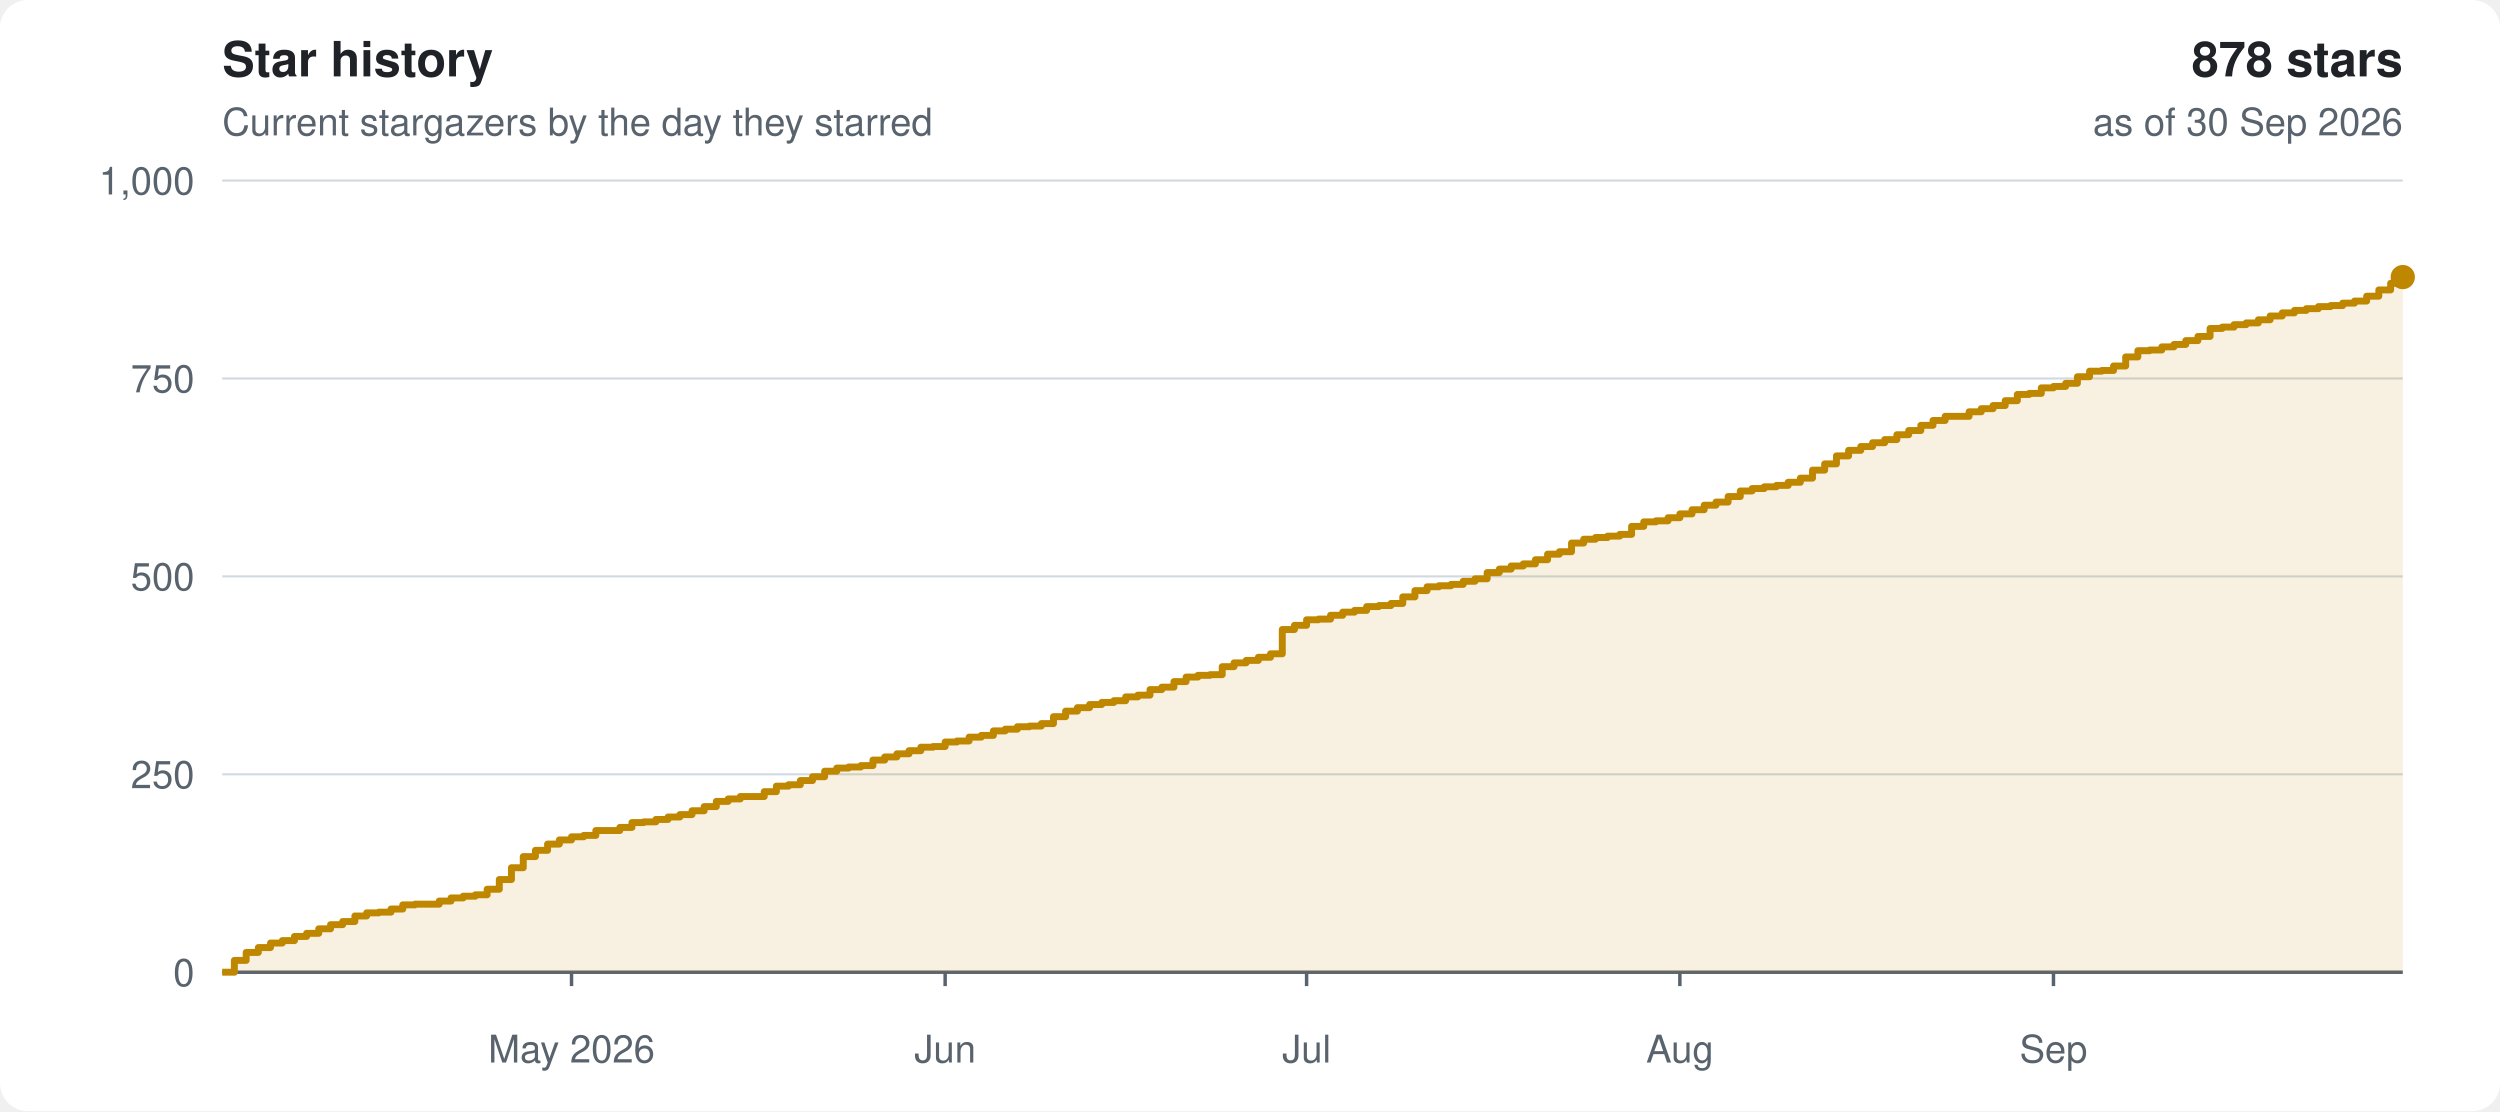
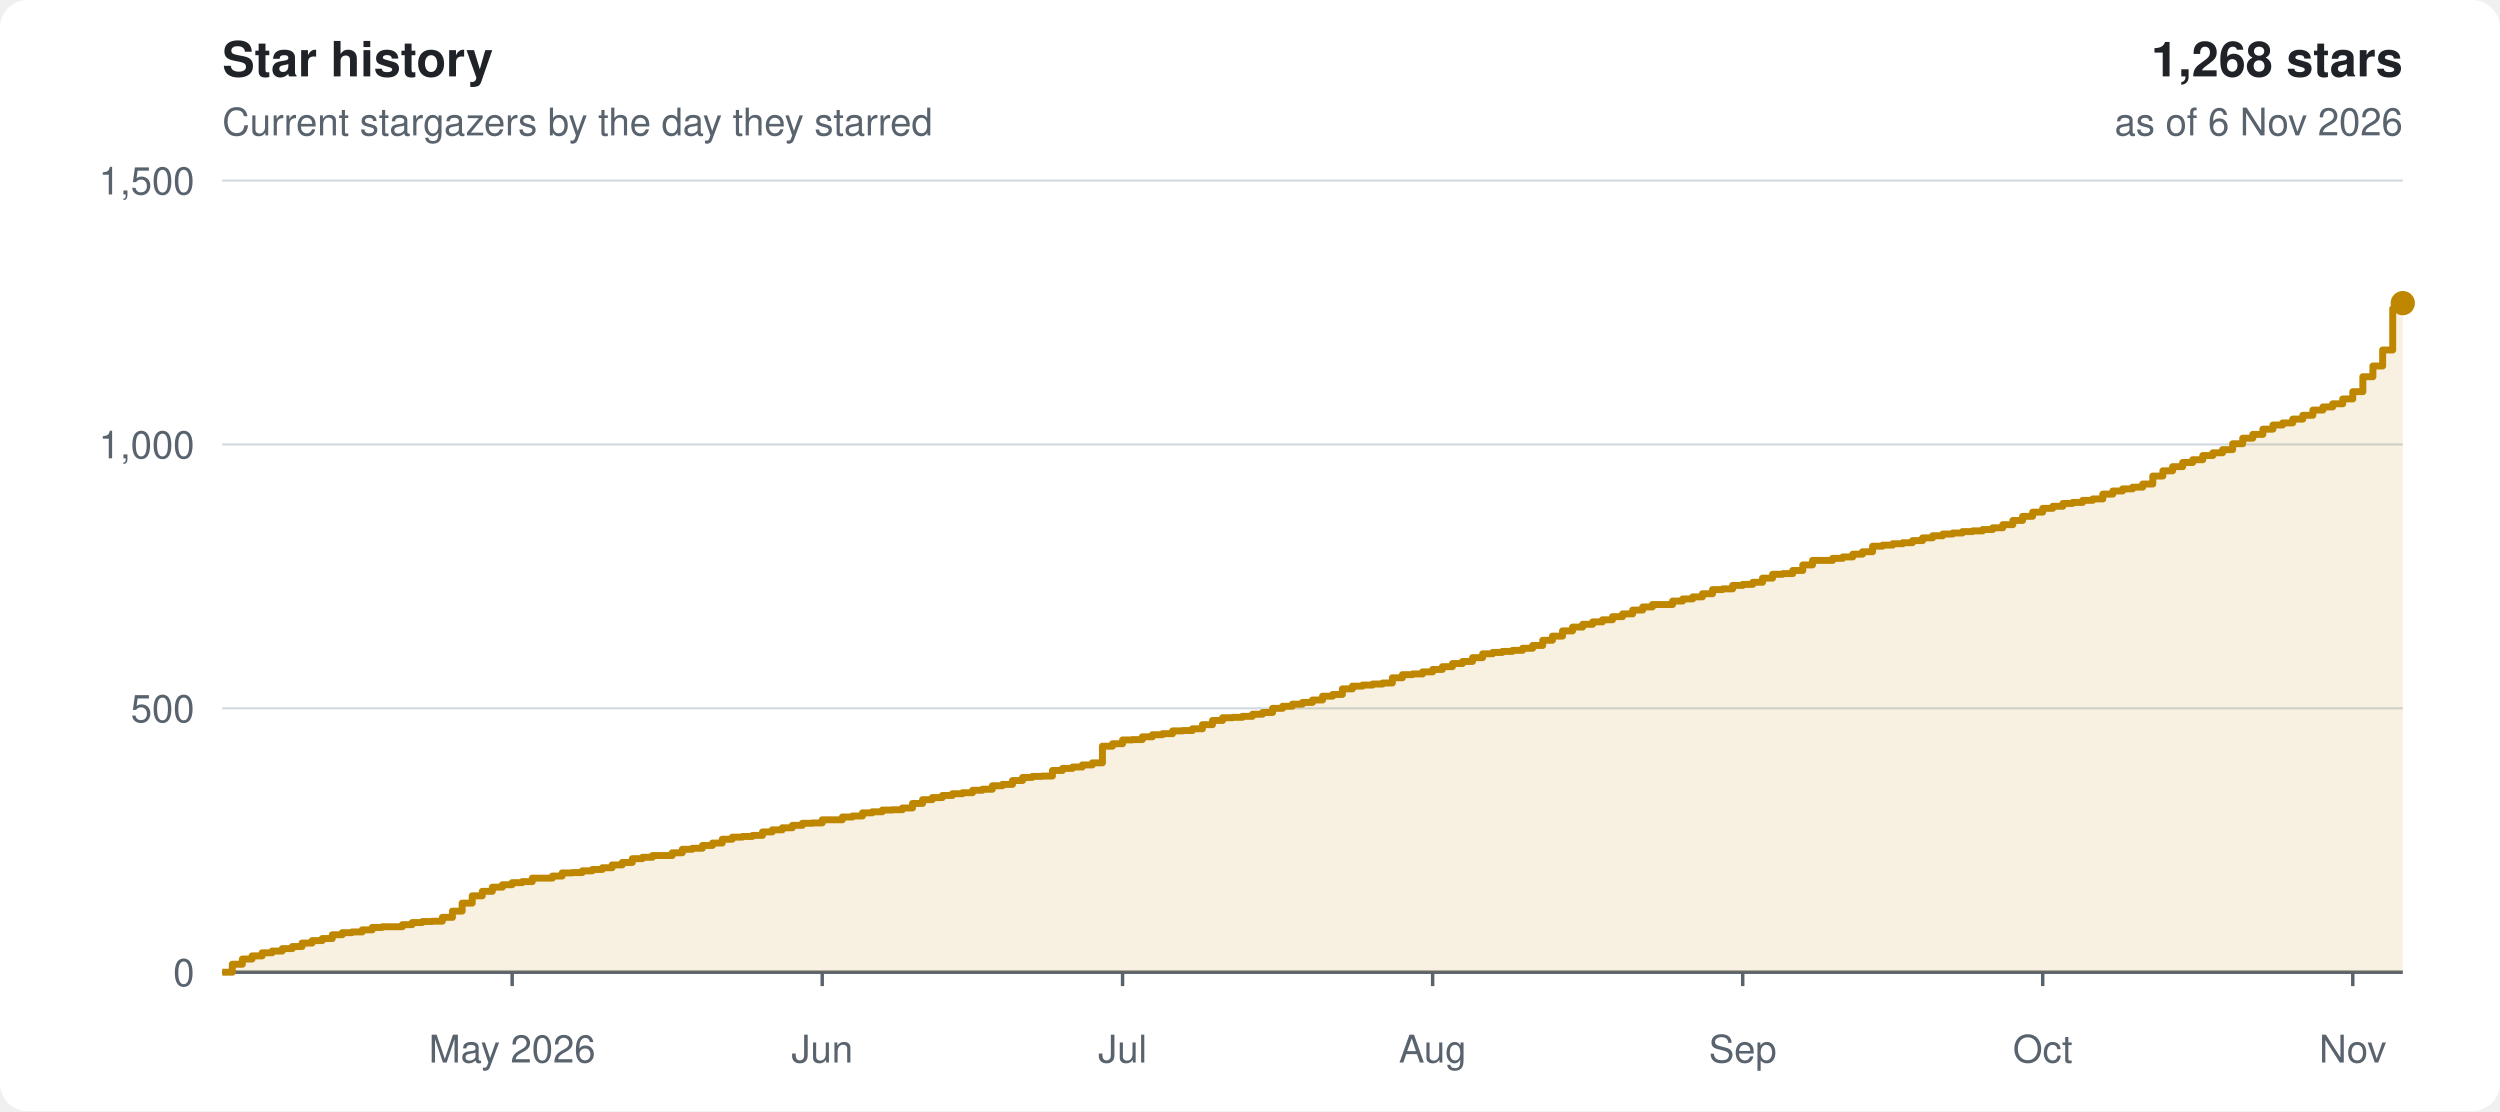
- <svg xmlns="http://www.w3.org/2000/svg" width="720" height="320" viewBox="0 0 720 320" font-family="-apple-system,BlinkMacSystemFont,'Segoe UI',Helvetica,Arial,sans-serif" role="img" aria-label="Star history: 878 stars as of 2026-09-30">
+ <svg xmlns="http://www.w3.org/2000/svg" width="720" height="320" viewBox="0 0 720 320" font-family="-apple-system,BlinkMacSystemFont,'Segoe UI',Helvetica,Arial,sans-serif" role="img" aria-label="Star history: 1,268 stars as of 2026-11-06">
  <rect width="720" height="320" rx="8" fill="#ffffff" />
  <text x="64" y="22" fill="#1f2328" font-size="14" font-weight="600">Star history</text>
  <text x="64" y="39" fill="#59636e" font-size="11">Current stargazers by the day they starred</text>
-   <text x="692" y="22" fill="#1f2328" font-size="14" font-weight="600" text-anchor="end">878 stars</text>
-   <text x="692" y="39" fill="#59636e" font-size="11" text-anchor="end">as of 30 Sep 2026</text>
+   <text x="692" y="22" fill="#1f2328" font-size="14" font-weight="600" text-anchor="end">1,268 stars</text>
+   <text x="692" y="39" fill="#59636e" font-size="11" text-anchor="end">as of 6 Nov 2026</text>
  <line x1="64" y1="280.0" x2="692" y2="280.0" stroke="#d1d9e0" stroke-width="0.6" />
  <text x="56" y="284.0" fill="#59636e" font-size="11" text-anchor="end">0</text>
-   <line x1="64" y1="223.0" x2="692" y2="223.0" stroke="#d1d9e0" stroke-width="0.6" />
-   <text x="56" y="227.0" fill="#59636e" font-size="11" text-anchor="end">250</text>
-   <line x1="64" y1="166.0" x2="692" y2="166.0" stroke="#d1d9e0" stroke-width="0.6" />
-   <text x="56" y="170.0" fill="#59636e" font-size="11" text-anchor="end">500</text>
-   <line x1="64" y1="109.0" x2="692" y2="109.0" stroke="#d1d9e0" stroke-width="0.6" />
-   <text x="56" y="113.0" fill="#59636e" font-size="11" text-anchor="end">750</text>
+   <line x1="64" y1="204.0" x2="692" y2="204.0" stroke="#d1d9e0" stroke-width="0.6" />
+   <text x="56" y="208.0" fill="#59636e" font-size="11" text-anchor="end">500</text>
+   <line x1="64" y1="128.0" x2="692" y2="128.0" stroke="#d1d9e0" stroke-width="0.6" />
+   <text x="56" y="132.0" fill="#59636e" font-size="11" text-anchor="end">1,000</text>
  <line x1="64" y1="52.0" x2="692" y2="52.0" stroke="#d1d9e0" stroke-width="0.6" />
-   <text x="56" y="56.0" fill="#59636e" font-size="11" text-anchor="end">1,000</text>
-   <line x1="164.6" y1="280.0" x2="164.6" y2="284.0" stroke="#59636e" />
-   <text x="164.6" y="306" fill="#59636e" font-size="11" text-anchor="middle">May 2026</text>
-   <line x1="272.2" y1="280.0" x2="272.2" y2="284.0" stroke="#59636e" />
-   <text x="272.2" y="306" fill="#59636e" font-size="11" text-anchor="middle">Jun</text>
-   <line x1="376.3" y1="280.0" x2="376.3" y2="284.0" stroke="#59636e" />
-   <text x="376.3" y="306" fill="#59636e" font-size="11" text-anchor="middle">Jul</text>
-   <line x1="483.8" y1="280.0" x2="483.8" y2="284.0" stroke="#59636e" />
-   <text x="483.8" y="306" fill="#59636e" font-size="11" text-anchor="middle">Aug</text>
-   <line x1="591.4" y1="280.0" x2="591.4" y2="284.0" stroke="#59636e" />
-   <text x="591.4" y="306" fill="#59636e" font-size="11" text-anchor="middle">Sep</text>
+   <text x="56" y="56.0" fill="#59636e" font-size="11" text-anchor="end">1,500</text>
+   <line x1="147.5" y1="280.0" x2="147.5" y2="284.0" stroke="#59636e" />
+   <text x="147.5" y="306" fill="#59636e" font-size="11" text-anchor="middle">May 2026</text>
+   <line x1="236.8" y1="280.0" x2="236.8" y2="284.0" stroke="#59636e" />
+   <text x="236.8" y="306" fill="#59636e" font-size="11" text-anchor="middle">Jun</text>
+   <line x1="323.3" y1="280.0" x2="323.3" y2="284.0" stroke="#59636e" />
+   <text x="323.3" y="306" fill="#59636e" font-size="11" text-anchor="middle">Jul</text>
+   <line x1="412.6" y1="280.0" x2="412.6" y2="284.0" stroke="#59636e" />
+   <text x="412.6" y="306" fill="#59636e" font-size="11" text-anchor="middle">Aug</text>
+   <line x1="501.9" y1="280.0" x2="501.9" y2="284.0" stroke="#59636e" />
+   <text x="501.9" y="306" fill="#59636e" font-size="11" text-anchor="middle">Sep</text>
+   <line x1="588.3" y1="280.0" x2="588.3" y2="284.0" stroke="#59636e" />
+   <text x="588.3" y="306" fill="#59636e" font-size="11" text-anchor="middle">Oct</text>
+   <line x1="677.6" y1="280.0" x2="677.6" y2="284.0" stroke="#59636e" />
+   <text x="677.6" y="306" fill="#59636e" font-size="11" text-anchor="middle">Nov</text>
  <line x1="64" y1="280.0" x2="692" y2="280.0" stroke="#59636e" />
-   <polygon points="64.0,280.0 64.0,280.0 67.5,280.0 67.5,276.6 70.9,276.6 70.9,274.3 74.4,274.3 74.4,272.9 77.9,272.9 77.9,271.6 81.3,271.6 81.3,270.9 84.8,270.9 84.8,269.7 88.3,269.7 88.3,268.8 91.8,268.8 91.8,267.5 95.2,267.5 95.2,266.3 98.7,266.3 98.7,265.4 102.2,265.4 102.2,263.8 105.6,263.8 105.6,262.9 109.1,262.9 109.1,262.7 112.6,262.7 112.6,261.8 116.0,261.8 116.0,260.6 119.5,260.6 119.5,260.4 126.5,260.4 126.5,259.5 129.9,259.5 129.9,258.6 133.4,258.6 133.4,258.1 136.9,258.1 136.9,257.7 140.3,257.7 140.3,256.1 143.8,256.1 143.8,253.3 147.3,253.3 147.3,249.9 150.7,249.9 150.7,246.7 154.2,246.7 154.2,244.9 157.7,244.9 157.7,243.1 161.1,243.1 161.1,241.9 164.6,241.9 164.6,241.0 168.1,241.0 168.1,240.6 171.6,240.6 171.6,239.2 178.5,239.2 178.5,238.3 182.0,238.3 182.0,236.9 185.4,236.9 185.4,236.7 188.9,236.7 188.9,236.0 192.4,236.0 192.4,235.3 195.8,235.3 195.8,234.6 199.3,234.6 199.3,233.5 202.8,233.5 202.8,232.3 206.3,232.3 206.3,230.8 209.7,230.8 209.7,230.1 213.2,230.1 213.2,229.4 220.1,229.4 220.1,228.0 223.6,228.0 223.6,226.4 227.1,226.4 227.1,226.0 230.5,226.0 230.5,224.8 234.0,224.8 234.0,223.7 237.5,223.7 237.5,222.1 241.0,222.1 241.0,221.2 244.4,221.2 244.4,220.9 247.9,220.9 247.9,220.5 251.4,220.5 251.4,218.9 254.8,218.9 254.8,218.0 258.3,218.0 258.3,217.1 261.8,217.1 261.8,216.2 265.2,216.2 265.2,215.2 268.7,215.2 268.7,215.0 272.2,215.0 272.2,213.7 275.6,213.7 275.6,213.4 279.1,213.4 279.1,212.3 282.6,212.3 282.6,211.8 286.1,211.8 286.1,210.5 289.5,210.5 289.5,210.0 293.0,210.0 293.0,209.3 296.5,209.3 296.5,209.1 299.9,209.1 299.9,208.4 303.4,208.4 303.4,206.4 306.9,206.4 306.9,204.8 310.3,204.8 310.3,203.8 313.8,203.8 313.8,202.9 317.3,202.9 317.3,202.3 320.8,202.3 320.8,201.8 324.2,201.8 324.2,200.7 327.7,200.7 327.7,200.2 331.2,200.2 331.2,198.6 334.6,198.6 334.6,197.9 338.1,197.9 338.1,196.3 341.6,196.3 341.6,195.0 345.0,195.0 345.0,194.5 348.5,194.5 348.5,194.3 352.0,194.3 352.0,192.0 355.4,192.0 355.4,190.9 358.9,190.9 358.9,190.2 362.4,190.2 362.4,189.3 365.9,189.3 365.9,188.3 369.3,188.3 369.3,181.3 372.8,181.3 372.8,180.1 376.3,180.1 376.3,178.5 379.7,178.5 379.7,178.3 383.2,178.3 383.2,177.2 386.7,177.2 386.7,176.3 390.1,176.3 390.1,175.8 393.6,175.8 393.6,174.7 397.1,174.7 397.1,174.4 400.6,174.4 400.6,173.8 404.0,173.8 404.0,171.9 407.5,171.9 407.5,170.1 411.0,170.1 411.0,169.0 414.4,169.0 414.4,168.7 417.9,168.7 417.9,168.3 421.4,168.3 421.4,167.4 424.8,167.4 424.8,166.7 428.3,166.7 428.3,164.9 431.8,164.9 431.8,163.9 435.2,163.9 435.2,163.0 438.7,163.0 438.7,162.4 442.2,162.4 442.2,161.2 445.7,161.2 445.7,159.6 449.1,159.6 449.1,158.9 452.6,158.9 452.6,156.4 456.1,156.4 456.1,155.3 459.5,155.3 459.5,154.8 463.0,154.8 463.0,154.4 466.5,154.4 466.5,153.9 469.9,153.9 469.9,151.6 473.4,151.6 473.4,150.3 476.9,150.3 476.9,150.0 480.4,150.0 480.4,149.1 483.8,149.1 483.8,148.0 487.3,148.0 487.3,146.8 490.8,146.8 490.8,145.5 494.2,145.5 494.2,144.6 497.7,144.6 497.7,143.0 501.2,143.0 501.2,141.4 504.6,141.4 504.6,140.7 508.1,140.7 508.1,140.2 511.6,140.2 511.6,139.8 515.0,139.8 515.0,138.9 518.5,138.9 518.5,137.7 522.0,137.7 522.0,135.4 525.5,135.4 525.5,133.6 528.9,133.6 528.9,131.3 532.4,131.3 532.4,129.7 535.9,129.7 535.9,128.6 539.3,128.6 539.3,127.5 542.8,127.5 542.8,126.6 546.3,126.6 546.3,125.2 549.7,125.2 549.7,124.0 553.2,124.0 553.2,122.5 556.7,122.5 556.7,121.1 560.2,121.1 560.2,119.9 567.1,119.9 567.1,118.6 570.6,118.6 570.6,117.7 574.0,117.7 574.0,116.8 577.5,116.8 577.5,115.4 581.0,115.4 581.0,113.6 584.4,113.6 584.4,113.3 587.9,113.3 587.9,111.7 591.4,111.7 591.4,111.3 594.9,111.3 594.9,110.4 598.3,110.4 598.3,108.5 601.8,108.5 601.8,106.9 605.3,106.9 605.3,106.7 608.7,106.7 608.7,105.4 612.2,105.4 612.2,102.8 615.7,102.8 615.7,101.0 619.1,101.0 619.1,100.8 622.6,100.8 622.6,99.9 626.1,99.9 626.1,99.2 629.5,99.2 629.5,98.1 633.0,98.1 633.0,96.9 636.5,96.9 636.5,94.6 640.0,94.6 640.0,94.2 643.4,94.2 643.4,93.5 646.9,93.5 646.9,93.0 650.4,93.0 650.4,92.1 653.8,92.1 653.8,91.0 657.3,91.0 657.3,90.1 660.8,90.1 660.8,89.4 664.2,89.4 664.2,88.9 667.7,88.9 667.7,88.3 671.2,88.3 671.2,88.0 674.7,88.0 674.7,87.3 678.1,87.3 678.1,86.7 681.6,86.7 681.6,85.3 685.1,85.3 685.1,83.5 688.5,83.5 688.5,81.6 692.0,81.6 692.0,79.8 692.0,79.8 692.0,280.0" fill="#bf8700" fill-opacity="0.12" />
-   <polyline points="64.0,280.0 67.5,280.0 67.5,276.6 70.9,276.6 70.9,274.3 74.4,274.3 74.4,272.9 77.9,272.9 77.9,271.6 81.3,271.6 81.3,270.9 84.8,270.9 84.8,269.7 88.3,269.7 88.3,268.8 91.8,268.8 91.8,267.5 95.2,267.5 95.2,266.3 98.7,266.3 98.7,265.4 102.2,265.4 102.2,263.8 105.6,263.8 105.6,262.9 109.1,262.9 109.1,262.7 112.6,262.7 112.6,261.8 116.0,261.8 116.0,260.6 119.5,260.6 119.5,260.4 126.5,260.4 126.5,259.5 129.9,259.5 129.9,258.6 133.4,258.6 133.4,258.1 136.9,258.1 136.9,257.7 140.3,257.7 140.3,256.1 143.8,256.1 143.8,253.3 147.3,253.3 147.3,249.9 150.7,249.9 150.7,246.7 154.2,246.7 154.2,244.9 157.7,244.9 157.7,243.1 161.1,243.1 161.1,241.9 164.6,241.9 164.6,241.0 168.1,241.0 168.1,240.6 171.6,240.6 171.6,239.2 178.5,239.2 178.5,238.3 182.0,238.3 182.0,236.9 185.4,236.9 185.4,236.7 188.9,236.7 188.9,236.0 192.4,236.0 192.4,235.3 195.8,235.3 195.8,234.6 199.3,234.6 199.3,233.5 202.8,233.5 202.8,232.3 206.3,232.3 206.3,230.8 209.7,230.8 209.7,230.1 213.2,230.1 213.2,229.4 220.1,229.4 220.1,228.0 223.6,228.0 223.6,226.4 227.1,226.4 227.1,226.0 230.5,226.0 230.5,224.8 234.0,224.8 234.0,223.7 237.5,223.7 237.5,222.1 241.0,222.1 241.0,221.2 244.4,221.2 244.4,220.9 247.9,220.9 247.9,220.5 251.4,220.5 251.4,218.9 254.8,218.9 254.8,218.0 258.3,218.0 258.3,217.1 261.8,217.1 261.8,216.2 265.2,216.2 265.2,215.2 268.7,215.2 268.7,215.0 272.2,215.0 272.2,213.7 275.6,213.7 275.6,213.4 279.1,213.4 279.1,212.3 282.6,212.3 282.6,211.8 286.1,211.8 286.1,210.5 289.5,210.5 289.5,210.0 293.0,210.0 293.0,209.3 296.5,209.3 296.5,209.1 299.9,209.1 299.9,208.4 303.4,208.4 303.4,206.4 306.9,206.4 306.9,204.8 310.3,204.8 310.3,203.8 313.8,203.8 313.8,202.9 317.3,202.9 317.3,202.3 320.8,202.3 320.8,201.8 324.2,201.8 324.2,200.7 327.7,200.7 327.7,200.2 331.2,200.2 331.2,198.6 334.6,198.6 334.6,197.9 338.1,197.9 338.1,196.3 341.6,196.3 341.6,195.0 345.0,195.0 345.0,194.5 348.5,194.5 348.5,194.3 352.0,194.3 352.0,192.0 355.4,192.0 355.4,190.9 358.9,190.9 358.9,190.2 362.4,190.2 362.4,189.3 365.9,189.3 365.9,188.3 369.3,188.3 369.3,181.3 372.8,181.3 372.8,180.1 376.3,180.1 376.3,178.5 379.7,178.5 379.7,178.3 383.2,178.3 383.2,177.2 386.7,177.2 386.7,176.3 390.1,176.3 390.1,175.8 393.6,175.8 393.6,174.7 397.1,174.7 397.1,174.4 400.6,174.4 400.6,173.8 404.0,173.8 404.0,171.9 407.5,171.9 407.5,170.1 411.0,170.1 411.0,169.0 414.4,169.0 414.4,168.7 417.9,168.7 417.9,168.3 421.4,168.3 421.4,167.4 424.8,167.4 424.8,166.7 428.3,166.7 428.3,164.9 431.8,164.9 431.8,163.9 435.2,163.9 435.2,163.0 438.7,163.0 438.7,162.4 442.2,162.4 442.2,161.2 445.7,161.2 445.7,159.6 449.1,159.6 449.1,158.9 452.6,158.9 452.6,156.4 456.1,156.4 456.1,155.3 459.5,155.3 459.5,154.8 463.0,154.8 463.0,154.4 466.5,154.4 466.5,153.9 469.9,153.9 469.9,151.6 473.4,151.6 473.4,150.3 476.9,150.3 476.9,150.0 480.4,150.0 480.4,149.1 483.8,149.1 483.8,148.0 487.3,148.0 487.3,146.8 490.8,146.8 490.8,145.5 494.2,145.5 494.2,144.6 497.7,144.6 497.7,143.0 501.2,143.0 501.2,141.4 504.6,141.4 504.6,140.7 508.1,140.7 508.1,140.2 511.6,140.2 511.6,139.8 515.0,139.8 515.0,138.9 518.5,138.9 518.5,137.7 522.0,137.7 522.0,135.4 525.5,135.4 525.5,133.6 528.9,133.6 528.9,131.3 532.4,131.3 532.4,129.7 535.9,129.7 535.9,128.6 539.3,128.6 539.3,127.5 542.8,127.5 542.8,126.6 546.3,126.6 546.3,125.2 549.7,125.2 549.7,124.0 553.2,124.0 553.2,122.5 556.7,122.5 556.7,121.1 560.2,121.1 560.2,119.9 567.1,119.9 567.1,118.6 570.6,118.6 570.6,117.7 574.0,117.7 574.0,116.8 577.5,116.8 577.5,115.4 581.0,115.4 581.0,113.6 584.4,113.6 584.4,113.3 587.9,113.3 587.9,111.7 591.4,111.7 591.4,111.3 594.9,111.3 594.9,110.4 598.3,110.4 598.3,108.5 601.8,108.5 601.8,106.9 605.3,106.9 605.3,106.7 608.7,106.7 608.7,105.4 612.2,105.4 612.2,102.8 615.7,102.8 615.7,101.0 619.1,101.0 619.1,100.8 622.6,100.8 622.6,99.9 626.1,99.9 626.1,99.2 629.5,99.2 629.5,98.1 633.0,98.1 633.0,96.9 636.5,96.9 636.5,94.6 640.0,94.6 640.0,94.2 643.4,94.2 643.4,93.5 646.9,93.5 646.9,93.0 650.4,93.0 650.4,92.1 653.8,92.1 653.8,91.0 657.3,91.0 657.3,90.1 660.8,90.1 660.8,89.4 664.2,89.4 664.2,88.9 667.7,88.9 667.7,88.3 671.2,88.3 671.2,88.0 674.7,88.0 674.7,87.3 678.1,87.3 678.1,86.7 681.6,86.7 681.6,85.3 685.1,85.3 685.1,83.5 688.5,83.5 688.5,81.6 692.0,81.6 692.0,79.8 692.0,79.8" fill="none" stroke="#bf8700" stroke-width="2" stroke-linejoin="round" />
-   <circle cx="692.0" cy="79.8" r="3.5" fill="#bf8700" />
+   <polygon points="64.0,280.0 64.0,280.0 66.9,280.0 66.9,277.7 69.8,277.7 69.8,276.2 72.6,276.2 72.6,275.3 75.5,275.3 75.5,274.4 78.4,274.4 78.4,273.9 81.3,273.9 81.3,273.2 84.2,273.2 84.2,272.6 87.0,272.6 87.0,271.6 89.9,271.6 89.9,270.9 92.8,270.9 92.8,270.3 95.7,270.3 95.7,269.2 98.6,269.2 98.6,268.6 101.4,268.6 101.4,268.4 104.3,268.4 104.3,267.8 107.2,267.8 107.2,267.1 110.1,267.1 110.1,266.9 115.9,266.9 115.9,266.3 118.7,266.3 118.7,265.7 121.6,265.7 121.6,265.4 124.5,265.4 124.5,265.3 127.4,265.3 127.4,264.2 130.3,264.2 130.3,262.4 133.1,262.4 133.1,260.1 136.0,260.1 136.0,258.0 138.9,258.0 138.9,256.7 141.8,256.7 141.8,255.5 144.7,255.5 144.7,254.8 147.5,254.8 147.5,254.2 150.4,254.2 150.4,253.9 153.3,253.9 153.3,252.9 159.1,252.9 159.1,252.3 161.9,252.3 161.9,251.4 164.8,251.4 164.8,251.3 167.7,251.3 167.7,250.8 170.6,250.8 170.6,250.4 173.5,250.4 173.5,249.9 176.3,249.9 176.3,249.1 179.2,249.1 179.2,248.4 182.1,248.4 182.1,247.3 185.0,247.3 185.0,246.9 187.9,246.9 187.9,246.4 193.6,246.4 193.6,245.6 196.5,245.6 196.5,244.6 199.4,244.6 199.4,244.3 202.3,244.3 202.3,243.5 205.2,243.5 205.2,242.8 208.0,242.8 208.0,241.7 210.9,241.7 210.9,241.1 213.8,241.1 213.8,240.9 216.7,240.9 216.7,240.6 219.6,240.6 219.6,239.6 222.4,239.6 222.4,239.0 225.3,239.0 225.3,238.4 228.2,238.4 228.2,237.7 231.1,237.7 231.1,237.1 234.0,237.1 234.0,237.0 236.8,237.0 236.8,236.1 242.6,236.1 242.6,235.3 245.5,235.3 245.5,235.0 248.4,235.0 248.4,234.1 251.2,234.1 251.2,233.8 254.1,233.8 254.1,233.3 257.0,233.3 257.0,233.2 259.9,233.2 259.9,232.7 262.8,232.7 262.8,231.4 265.7,231.4 265.7,230.3 268.5,230.3 268.5,229.7 271.4,229.7 271.4,229.1 274.3,229.1 274.3,228.6 277.2,228.6 277.2,228.3 280.1,228.3 280.1,227.6 282.9,227.6 282.9,227.3 285.8,227.3 285.8,226.3 288.7,226.3 288.7,225.9 291.6,225.9 291.6,224.8 294.5,224.8 294.5,223.9 297.3,223.9 297.3,223.6 300.2,223.6 300.2,223.5 303.1,223.5 303.1,221.9 306.0,221.9 306.0,221.3 308.9,221.3 308.9,220.9 311.7,220.9 311.7,220.3 314.6,220.3 314.6,219.7 317.5,219.7 317.5,214.9 320.4,214.9 320.4,214.2 323.3,214.2 323.3,213.1 326.1,213.1 326.1,213.0 329.0,213.0 329.0,212.2 331.9,212.2 331.9,211.6 334.8,211.6 334.8,211.3 337.7,211.3 337.7,210.5 340.6,210.5 340.6,210.4 343.4,210.4 343.4,209.9 346.3,209.9 346.3,208.7 349.2,208.7 349.2,207.5 352.1,207.5 352.1,206.7 355.0,206.7 355.0,206.6 357.8,206.6 357.8,206.3 360.7,206.3 360.7,205.7 363.6,205.7 363.6,205.2 366.5,205.2 366.5,204.0 369.4,204.0 369.4,203.4 372.2,203.4 372.2,202.8 375.1,202.8 375.1,202.3 378.0,202.3 378.0,201.6 380.9,201.6 380.9,200.5 383.8,200.5 383.8,200.0 386.6,200.0 386.6,198.4 389.5,198.4 389.5,197.6 392.4,197.6 392.4,197.3 395.3,197.3 395.3,197.0 398.2,197.0 398.2,196.7 401.0,196.7 401.0,195.2 403.9,195.2 403.9,194.3 406.8,194.3 406.8,194.1 409.7,194.1 409.7,193.5 412.6,193.5 412.6,192.8 415.4,192.8 415.4,192.0 418.3,192.0 418.3,191.1 421.2,191.1 421.2,190.5 424.1,190.5 424.1,189.4 427.0,189.4 427.0,188.3 429.9,188.3 429.9,187.9 432.7,187.9 432.7,187.6 435.6,187.6 435.6,187.3 438.5,187.3 438.5,186.7 441.4,186.7 441.4,185.9 444.3,185.9 444.3,184.4 447.1,184.4 447.1,183.2 450.0,183.2 450.0,181.7 452.9,181.7 452.9,180.6 455.8,180.6 455.8,179.8 458.7,179.8 458.7,179.1 461.5,179.1 461.5,178.5 464.4,178.5 464.4,177.6 467.3,177.6 467.3,176.8 470.2,176.8 470.2,175.7 473.1,175.7 473.1,174.8 475.9,174.8 475.9,174.1 481.7,174.1 481.7,173.1 484.6,173.1 484.6,172.5 487.5,172.5 487.5,171.9 490.3,171.9 490.3,171.0 493.2,171.0 493.2,169.8 496.1,169.8 496.1,169.6 499.0,169.6 499.0,168.6 501.9,168.6 501.9,168.3 504.8,168.3 504.8,167.7 507.6,167.7 507.6,166.5 510.5,166.5 510.5,165.4 513.4,165.4 513.4,165.2 516.3,165.2 516.3,164.3 519.2,164.3 519.2,162.7 522.0,162.7 522.0,161.4 527.8,161.4 527.8,160.8 530.7,160.8 530.7,160.4 533.6,160.4 533.6,159.6 536.4,159.6 536.4,158.9 539.3,158.9 539.3,157.3 542.2,157.3 542.2,157.0 545.1,157.0 545.1,156.6 548.0,156.6 548.0,156.3 550.8,156.3 550.8,155.7 553.7,155.7 553.7,154.9 556.6,154.9 556.6,154.3 559.5,154.3 559.5,153.8 562.4,153.8 562.4,153.5 565.2,153.5 565.2,153.1 568.1,153.1 568.1,152.9 571.0,152.9 571.0,152.5 573.9,152.5 573.9,152.0 576.8,152.0 576.8,151.1 579.7,151.1 579.7,149.9 582.5,149.9 582.5,148.7 585.4,148.7 585.4,147.5 588.3,147.5 588.3,146.4 591.2,146.4 591.2,145.8 594.1,145.8 594.1,145.0 596.9,145.0 596.9,144.7 599.8,144.7 599.8,144.1 602.7,144.1 602.7,143.7 605.6,143.7 605.6,142.3 608.5,142.3 608.5,141.4 611.3,141.4 611.3,140.8 614.2,140.8 614.2,140.3 617.1,140.3 617.1,139.4 620.0,139.4 620.0,137.1 622.9,137.1 622.9,135.6 625.7,135.6 625.7,134.4 628.6,134.4 628.6,133.2 631.5,133.2 631.5,132.4 634.4,132.4 634.4,131.2 637.3,131.2 637.3,130.4 640.1,130.4 640.1,129.5 643.0,129.5 643.0,127.8 645.9,127.8 645.9,126.2 648.8,126.2 648.8,125.1 651.7,125.1 651.7,123.6 654.6,123.6 654.6,122.4 657.4,122.4 657.4,121.8 660.3,121.8 660.3,120.7 663.2,120.7 663.2,119.6 666.1,119.6 666.1,118.1 669.0,118.1 669.0,117.2 671.8,117.2 671.8,116.3 674.7,116.3 674.7,114.9 677.6,114.9 677.6,112.8 680.5,112.8 680.5,108.5 683.4,108.5 683.4,105.4 686.2,105.4 686.2,100.8 689.1,100.8 689.1,88.9 692.0,88.9 692.0,87.3 692.0,87.3 692.0,280.0" fill="#bf8700" fill-opacity="0.12" />
+   <polyline points="64.0,280.0 66.9,280.0 66.9,277.7 69.8,277.7 69.8,276.2 72.6,276.2 72.6,275.3 75.5,275.3 75.5,274.4 78.4,274.4 78.4,273.9 81.3,273.9 81.3,273.2 84.2,273.2 84.2,272.6 87.0,272.6 87.0,271.6 89.9,271.6 89.9,270.9 92.8,270.9 92.8,270.3 95.7,270.3 95.7,269.2 98.6,269.2 98.6,268.6 101.4,268.6 101.4,268.4 104.3,268.4 104.3,267.8 107.2,267.8 107.2,267.1 110.1,267.1 110.1,266.9 115.9,266.9 115.9,266.3 118.7,266.3 118.7,265.7 121.6,265.7 121.6,265.4 124.5,265.4 124.5,265.3 127.4,265.3 127.4,264.2 130.3,264.2 130.3,262.4 133.1,262.4 133.1,260.1 136.0,260.1 136.0,258.0 138.9,258.0 138.9,256.7 141.8,256.7 141.8,255.5 144.7,255.5 144.7,254.8 147.5,254.8 147.5,254.2 150.4,254.2 150.4,253.9 153.3,253.9 153.3,252.9 159.1,252.9 159.1,252.3 161.9,252.3 161.9,251.4 164.8,251.4 164.8,251.3 167.7,251.3 167.7,250.8 170.6,250.8 170.6,250.4 173.5,250.4 173.5,249.9 176.3,249.9 176.3,249.1 179.2,249.1 179.2,248.4 182.1,248.4 182.1,247.3 185.0,247.3 185.0,246.9 187.9,246.9 187.9,246.4 193.6,246.4 193.6,245.6 196.5,245.6 196.5,244.6 199.4,244.6 199.4,244.3 202.3,244.3 202.3,243.5 205.2,243.5 205.2,242.8 208.0,242.8 208.0,241.7 210.9,241.7 210.9,241.1 213.8,241.1 213.8,240.9 216.7,240.9 216.7,240.6 219.6,240.6 219.6,239.6 222.4,239.6 222.4,239.0 225.3,239.0 225.3,238.4 228.2,238.4 228.2,237.7 231.1,237.7 231.1,237.1 234.0,237.1 234.0,237.0 236.8,237.0 236.8,236.1 242.6,236.1 242.6,235.3 245.5,235.3 245.5,235.0 248.4,235.0 248.4,234.1 251.2,234.1 251.2,233.8 254.1,233.8 254.1,233.3 257.0,233.3 257.0,233.2 259.9,233.2 259.9,232.7 262.8,232.7 262.8,231.4 265.7,231.4 265.7,230.3 268.5,230.3 268.5,229.7 271.4,229.7 271.4,229.1 274.3,229.1 274.3,228.6 277.2,228.6 277.2,228.3 280.1,228.3 280.1,227.6 282.9,227.6 282.9,227.3 285.8,227.3 285.8,226.3 288.7,226.3 288.7,225.9 291.6,225.9 291.6,224.8 294.5,224.8 294.5,223.9 297.3,223.9 297.3,223.6 300.2,223.6 300.2,223.5 303.1,223.5 303.1,221.9 306.0,221.9 306.0,221.3 308.9,221.3 308.9,220.9 311.7,220.9 311.7,220.3 314.6,220.3 314.6,219.7 317.5,219.7 317.5,214.9 320.4,214.9 320.4,214.2 323.3,214.2 323.3,213.1 326.1,213.1 326.1,213.0 329.0,213.0 329.0,212.2 331.9,212.2 331.9,211.6 334.8,211.6 334.8,211.3 337.7,211.3 337.7,210.5 340.6,210.5 340.6,210.4 343.4,210.4 343.4,209.9 346.3,209.9 346.3,208.7 349.2,208.7 349.2,207.5 352.1,207.5 352.1,206.7 355.0,206.7 355.0,206.6 357.8,206.6 357.8,206.3 360.7,206.3 360.7,205.7 363.6,205.7 363.6,205.2 366.5,205.2 366.5,204.0 369.4,204.0 369.4,203.4 372.2,203.4 372.2,202.8 375.1,202.8 375.1,202.3 378.0,202.3 378.0,201.6 380.9,201.6 380.9,200.5 383.8,200.5 383.8,200.0 386.6,200.0 386.6,198.4 389.5,198.4 389.5,197.6 392.4,197.6 392.4,197.3 395.3,197.3 395.3,197.0 398.2,197.0 398.2,196.7 401.0,196.7 401.0,195.2 403.9,195.2 403.9,194.3 406.8,194.3 406.8,194.1 409.7,194.1 409.7,193.5 412.6,193.5 412.6,192.8 415.4,192.8 415.4,192.0 418.3,192.0 418.3,191.1 421.2,191.1 421.2,190.5 424.1,190.5 424.1,189.4 427.0,189.4 427.0,188.3 429.9,188.3 429.9,187.9 432.7,187.9 432.7,187.6 435.6,187.6 435.6,187.3 438.5,187.3 438.5,186.7 441.4,186.7 441.4,185.9 444.3,185.9 444.3,184.4 447.1,184.4 447.1,183.2 450.0,183.2 450.0,181.7 452.9,181.7 452.9,180.6 455.8,180.6 455.8,179.8 458.7,179.8 458.7,179.1 461.5,179.1 461.5,178.5 464.4,178.5 464.4,177.6 467.3,177.6 467.3,176.8 470.2,176.8 470.2,175.7 473.1,175.7 473.1,174.8 475.9,174.8 475.9,174.1 481.7,174.1 481.7,173.1 484.6,173.1 484.6,172.5 487.5,172.5 487.5,171.9 490.3,171.9 490.3,171.0 493.2,171.0 493.2,169.8 496.1,169.8 496.1,169.6 499.0,169.6 499.0,168.6 501.9,168.6 501.9,168.3 504.8,168.3 504.8,167.7 507.6,167.7 507.6,166.5 510.5,166.5 510.5,165.4 513.4,165.4 513.4,165.2 516.3,165.2 516.3,164.3 519.2,164.3 519.2,162.7 522.0,162.7 522.0,161.4 527.8,161.4 527.8,160.8 530.7,160.8 530.7,160.4 533.6,160.4 533.6,159.6 536.4,159.6 536.4,158.9 539.3,158.9 539.3,157.3 542.2,157.3 542.2,157.0 545.1,157.0 545.1,156.6 548.0,156.6 548.0,156.3 550.8,156.3 550.8,155.7 553.7,155.7 553.7,154.9 556.6,154.9 556.6,154.3 559.5,154.3 559.5,153.8 562.4,153.8 562.4,153.5 565.2,153.5 565.2,153.1 568.1,153.1 568.1,152.9 571.0,152.9 571.0,152.5 573.9,152.5 573.9,152.0 576.8,152.0 576.8,151.1 579.7,151.1 579.7,149.9 582.5,149.9 582.5,148.7 585.4,148.7 585.4,147.5 588.3,147.5 588.3,146.4 591.2,146.4 591.2,145.8 594.1,145.8 594.1,145.0 596.9,145.0 596.9,144.7 599.8,144.7 599.8,144.1 602.7,144.1 602.7,143.7 605.6,143.7 605.6,142.3 608.5,142.3 608.5,141.4 611.3,141.4 611.3,140.8 614.2,140.8 614.2,140.3 617.1,140.3 617.1,139.4 620.0,139.4 620.0,137.1 622.9,137.1 622.9,135.6 625.7,135.6 625.7,134.4 628.6,134.4 628.6,133.2 631.5,133.2 631.5,132.4 634.4,132.4 634.4,131.2 637.3,131.2 637.3,130.4 640.1,130.4 640.1,129.5 643.0,129.5 643.0,127.8 645.9,127.8 645.9,126.2 648.8,126.2 648.8,125.1 651.7,125.1 651.7,123.6 654.6,123.6 654.6,122.4 657.4,122.4 657.4,121.8 660.3,121.8 660.3,120.7 663.2,120.7 663.2,119.6 666.1,119.6 666.1,118.1 669.0,118.1 669.0,117.2 671.8,117.2 671.8,116.3 674.7,116.3 674.7,114.9 677.6,114.9 677.6,112.8 680.5,112.8 680.5,108.5 683.4,108.5 683.4,105.4 686.2,105.4 686.2,100.8 689.1,100.8 689.1,88.9 692.0,88.9 692.0,87.3 692.0,87.3" fill="none" stroke="#bf8700" stroke-width="2" stroke-linejoin="round" />
+   <circle cx="692.0" cy="87.3" r="3.5" fill="#bf8700" />
</svg>
